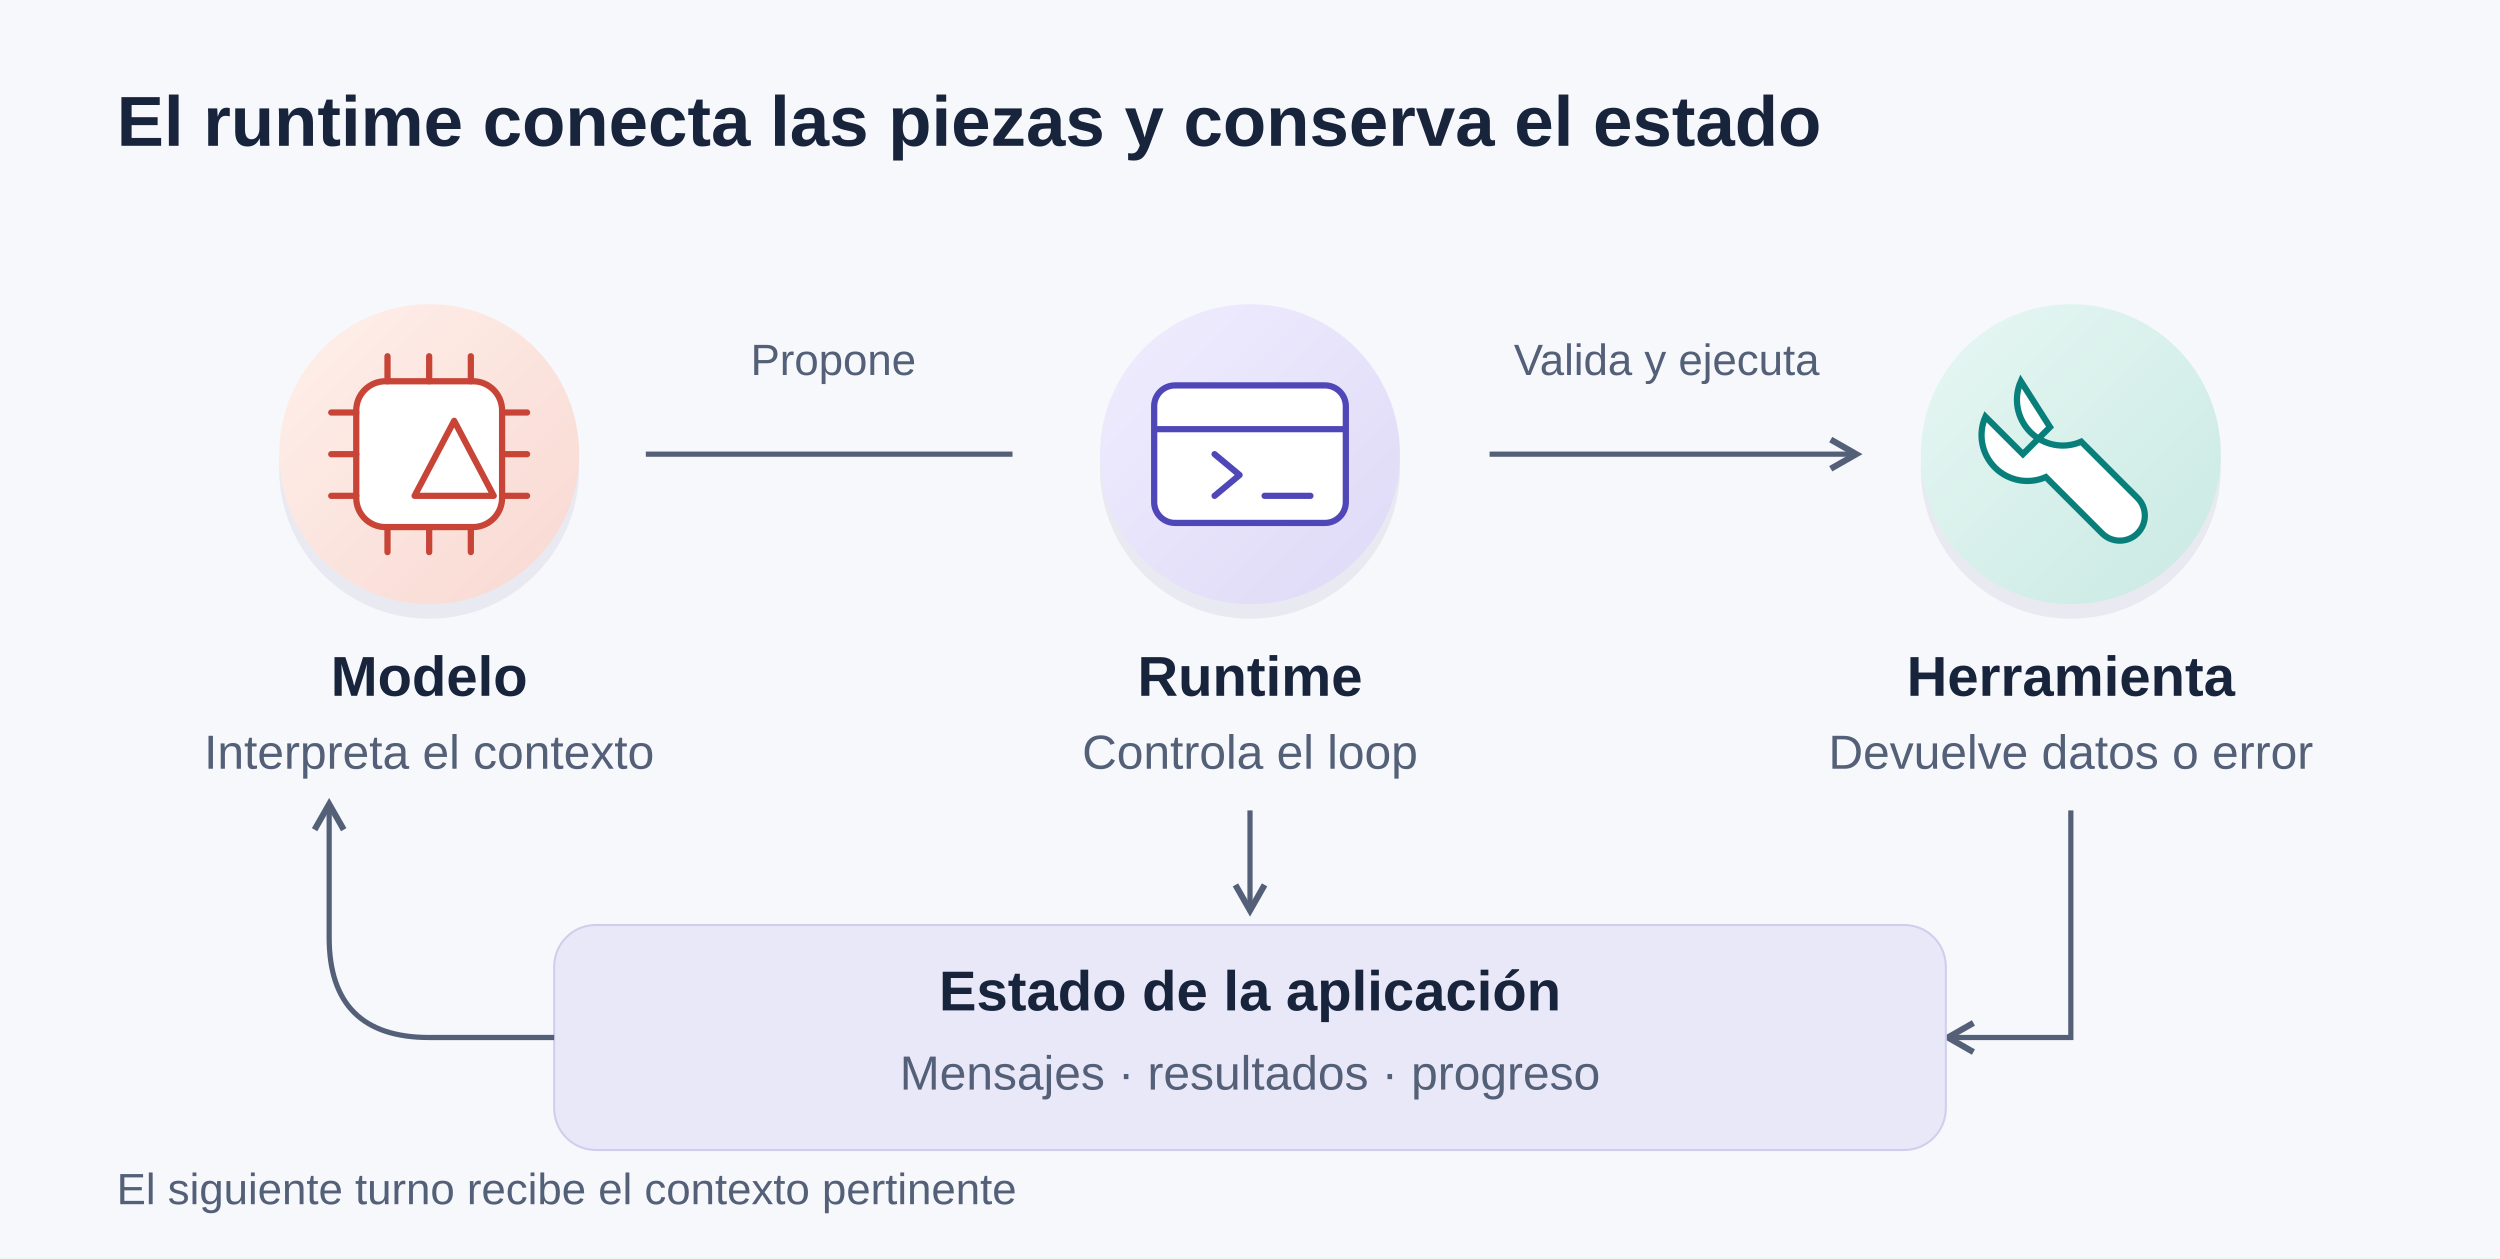
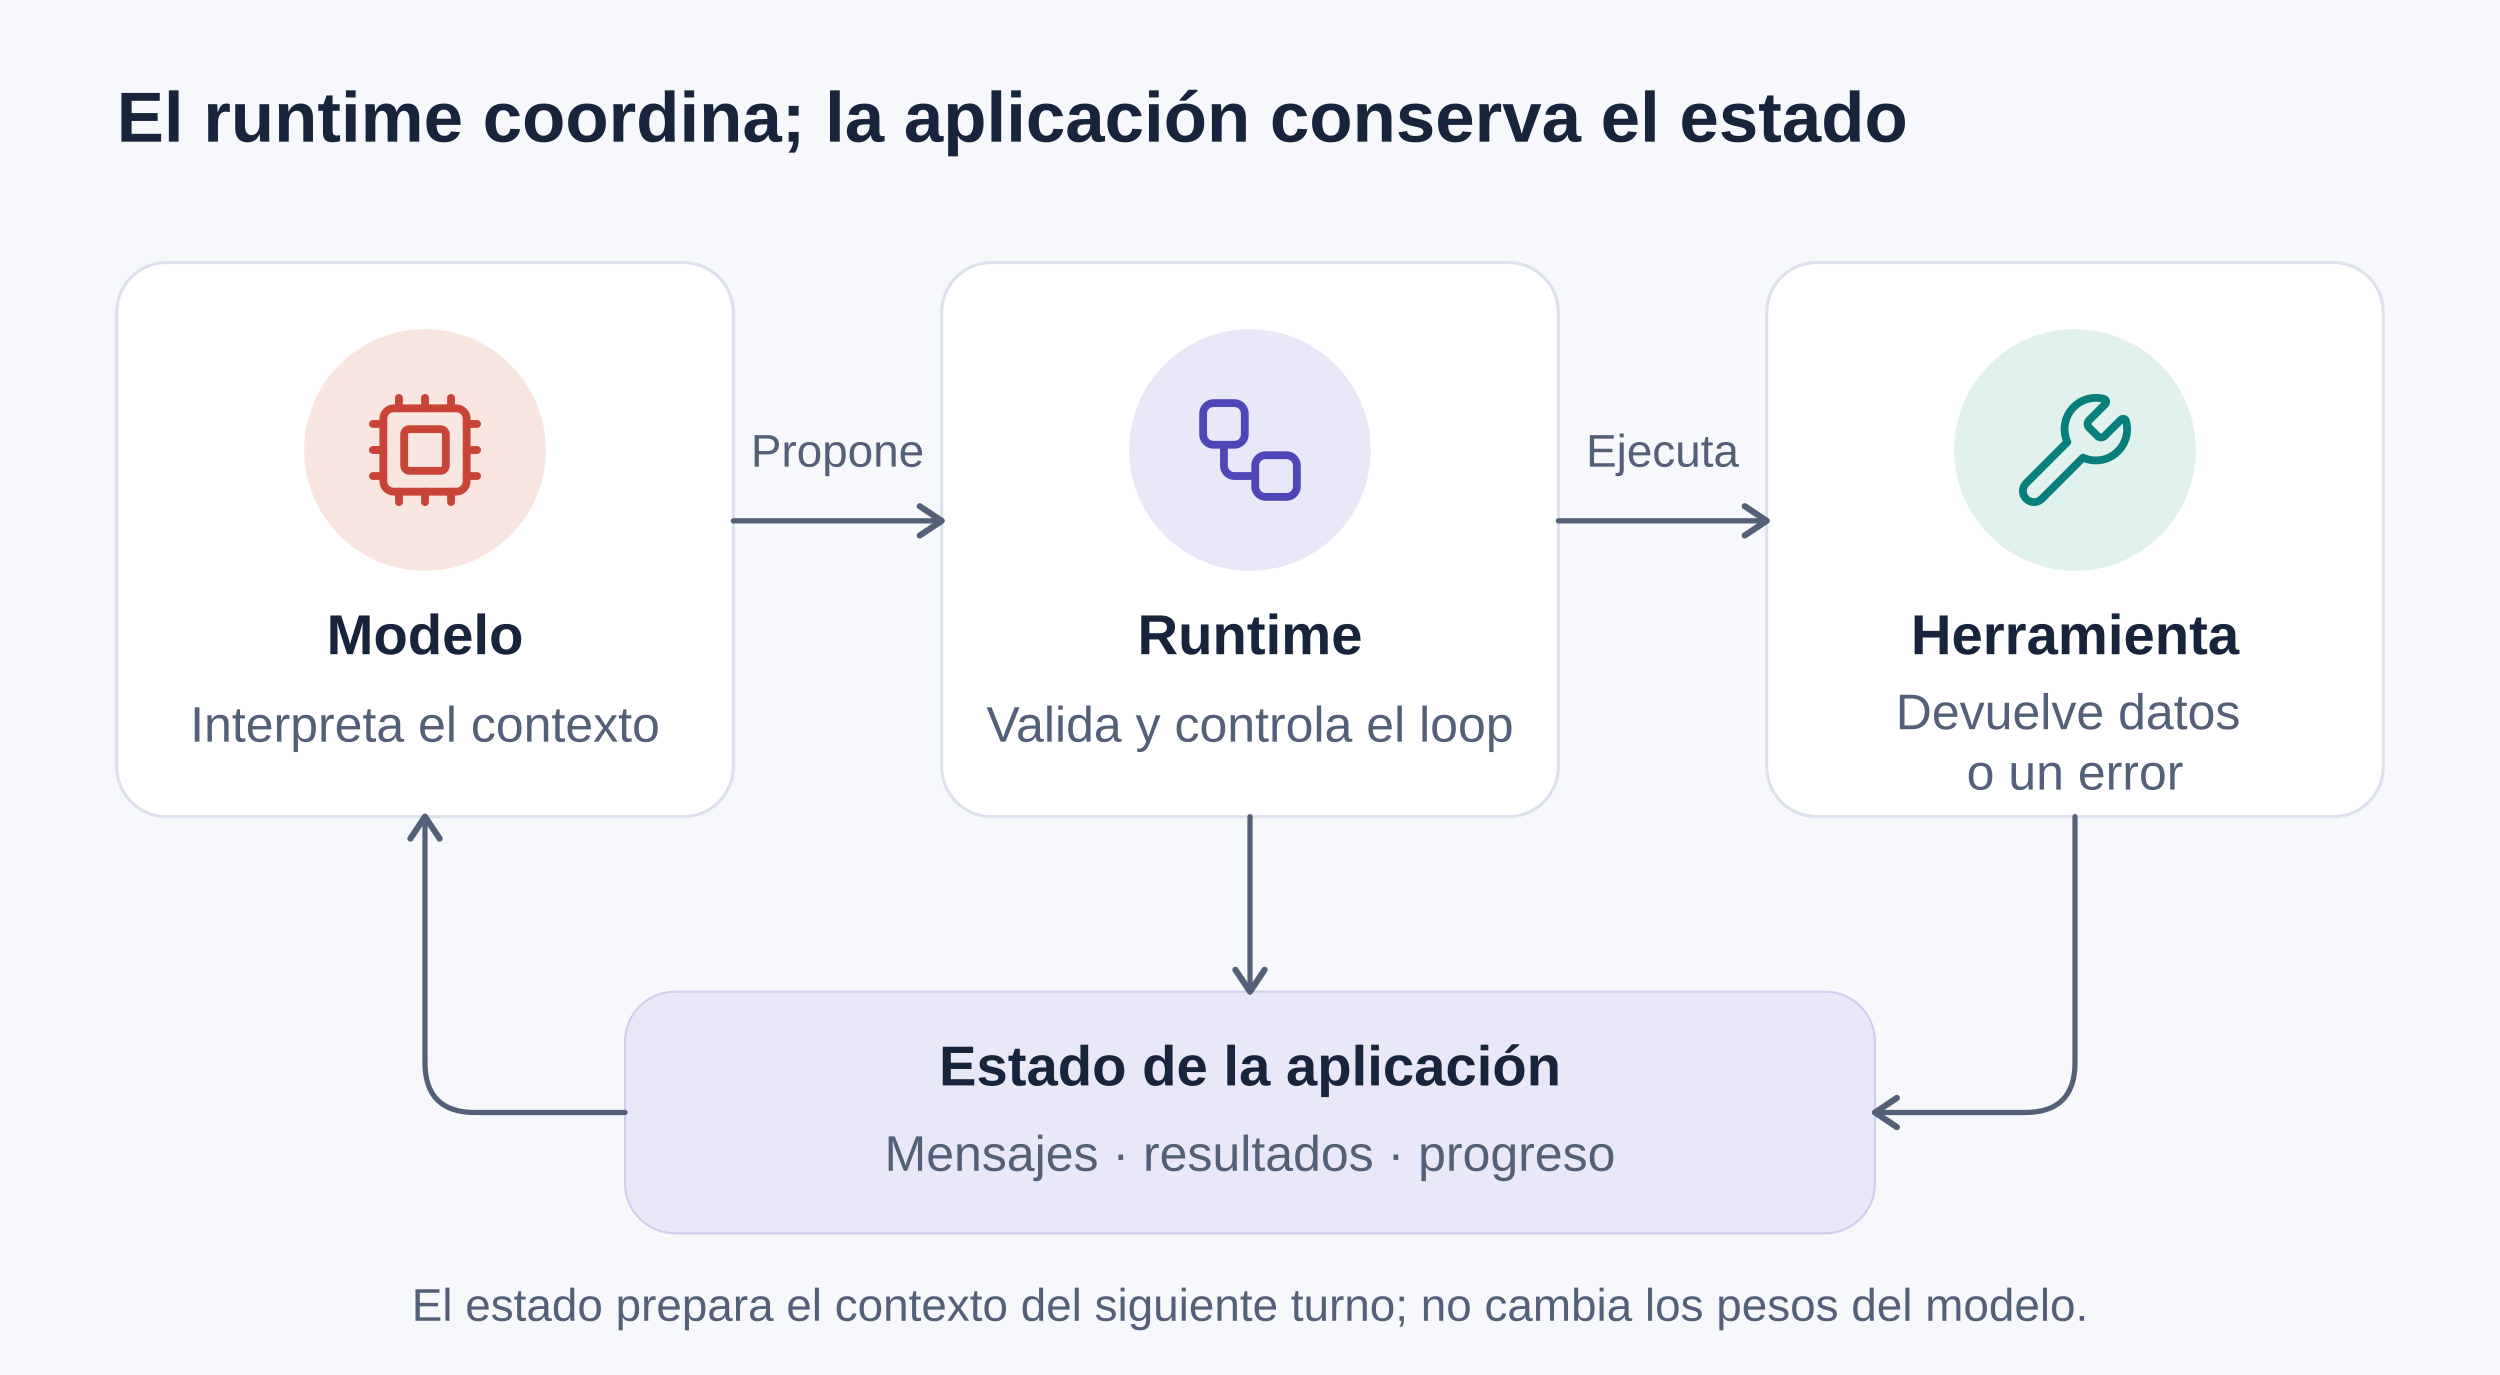
- <svg xmlns="http://www.w3.org/2000/svg" viewBox="0 0 1200 604" role="img" aria-labelledby="title description">
+ <svg xmlns="http://www.w3.org/2000/svg" viewBox="0 0 1200 660" role="img" aria-labelledby="title description">
  <defs>
-     <linearGradient id="coral" x2="1" y2="1">
-       <stop stop-color="#fff0eb" />
-       <stop offset="1" stop-color="#f8d8d1" />
-     </linearGradient>
-     <linearGradient id="indigo" x2="1" y2="1">
-       <stop stop-color="#f0edff" />
-       <stop offset="1" stop-color="#ded9f6" />
-     </linearGradient>
-     <linearGradient id="teal" x2="1" y2="1">
-       <stop stop-color="#e7f7f3" />
-       <stop offset="1" stop-color="#c9e9e3" />
-     </linearGradient>
    <marker id="arrow" viewBox="0 0 10 10" refX="8" refY="5" markerWidth="7" markerHeight="7" orient="auto">
-       <path d="m1 1 7 4-7 4" fill="none" stroke="#536078" stroke-width="1.7" />
+       <path d="m2 1 6 4-6 4" fill="none" stroke="#536078" stroke-width="1.7" stroke-linecap="round" stroke-linejoin="round" />
    </marker>
-     <style>text{font-family:'Segoe UI',Arial,sans-serif;fill:#17243b}.title{font-size:34px;font-weight:700}.label{font-size:27px;font-weight:700}.body{font-size:23px;fill:#536078}.small{font-size:21px;fill:#536078}.flow{fill:none;stroke:#536078;stroke-width:2.5;marker-end:url(#arrow)}.icon{fill:none;stroke-width:3;stroke-linecap:round;stroke-linejoin:round}.white{fill:#fff}</style>
+     <style>text{font-family:'Segoe UI',Arial,sans-serif;fill:#17243b}.title{font-size:34px;font-weight:700}.label{font-size:27px;font-weight:700}.body{font-size:24px;fill:#536078}.small{font-size:22px;fill:#536078}.flow{fill:none;stroke:#536078;stroke-width:2.5;stroke-linecap:round;stroke-linejoin:round;marker-end:url(#arrow)}.card{fill:#fff;stroke:#dce1ec;stroke-width:1.5}.white{fill:#fff}</style>
  </defs>
-   <rect width="1200" height="604" fill="#f7f8fc" />
-   <text x="56" y="70" class="title">El runtime conecta las piezas y conserva el estado</text>
-   <path d="M310 218h176M715 218h176" class="flow" />
-   <g transform="translate(206 218)">
-     <circle cy="7" r="72" fill="#e9eaf1" />
-     <circle r="72" fill="url(#coral)" />
-     <rect x="-35" y="-35" width="70" height="70" rx="14" fill="#fff" stroke="#c74436" stroke-width="3" />
-     <path d="M-20-47v12M0-47v12M20-47v12M-20 35v12M0 35v12M20 35v12M-47-20h12M-47 0h12M-47 20h12M35-20h12M35 0h12M35 20h12m-54 0 19-36 19 36Z" class="icon" stroke="#c74436" />
+   <rect width="1200" height="660" fill="#f7f8fc" />
+   <text x="56" y="68" class="title">El runtime coordina; la aplicación conserva el estado</text>
+   <g class="card">
+     <rect x="56" y="126" width="296" height="266" rx="24" />
+     <rect x="452" y="126" width="296" height="266" rx="24" />
+     <rect x="848" y="126" width="296" height="266" rx="24" />
  </g>
-   <g transform="translate(600 218)">
-     <circle cy="7" r="72" fill="#e9eaf1" />
-     <circle r="72" fill="url(#indigo)" />
-     <rect x="-46" y="-33" width="92" height="66" rx="10" fill="#fff" stroke="#4f46b8" stroke-width="3" />
-     <path d="M-45-12h90m-62 12 12 10-12 10m24 0h22" class="icon" stroke="#4f46b8" />
+   <g transform="translate(204 216)">
+     <circle r="58" fill="#fae6e1" />
+     <g transform="translate(-30 -30) scale(2.5)" fill="none" stroke="#c74436" stroke-width="1.5" stroke-linecap="round" stroke-linejoin="round">
+       <path d="M12 20v2M12 2v2M17 20v2M17 2v2M2 12h2M2 17h2M2 7h2M20 12h2M20 17h2M20 7h2M7 20v2M7 2v2" />
+       <rect x="4" y="4" width="16" height="16" rx="2" />
+       <rect x="8" y="8" width="8" height="8" rx="1" />
+     </g>
  </g>
-   <g transform="translate(994 218)">
-     <circle cy="7" r="72" fill="#e9eaf1" />
-     <circle r="72" fill="url(#teal)" />
-     <path d="M-24-35a22 22 0 0 0 29 29L32 21a12 12 0 0 1-17 17L-12 11a22 22 0 0 1-29-29l18 18 13-13Z" fill="#fff" stroke="#087f7a" stroke-width="3" />
+   <g transform="translate(600 216)">
+     <circle r="58" fill="#e9e8f8" />
+     <g transform="translate(-30 -30) scale(2.5)" fill="none" stroke="#4f46b8" stroke-width="1.5" stroke-linecap="round" stroke-linejoin="round">
+       <rect width="8" height="8" x="3" y="3" rx="2" />
+       <path d="M7 11v4a2 2 0 0 0 2 2h4" />
+       <rect width="8" height="8" x="13" y="13" rx="2" />
+     </g>
  </g>
-   <text x="400" y="180" text-anchor="middle" class="small">Propone</text>
-   <text x="800" y="180" text-anchor="middle" class="small">Valida y ejecuta</text>
+   <g transform="translate(996 216)">
+     <circle r="58" fill="#e1f2ee" />
+     <g transform="translate(-30 -30) scale(2.5)" fill="none" stroke="#087f7a" stroke-width="1.5" stroke-linecap="round" stroke-linejoin="round">
+       <path d="M14.7 6.3a1 1 0 0 0 0 1.4l1.6 1.6a1 1 0 0 0 1.4 0l3.106-3.105c.32-.322.863-.22.983.218a6 6 0 0 1-8.259 7.057l-7.91 7.91a1 1 0 0 1-2.999-3l7.91-7.91a6 6 0 0 1 7.057-8.259c.438.12.54.662.219.984z" />
+     </g>
+   </g>
+   <path d="M352 250H452" class="flow" />
+   <path d="M748 250H848" class="flow" />
+   <text x="402" y="224" text-anchor="middle" class="small">Propone</text>
+   <text x="798" y="224" text-anchor="middle" class="small">Ejecuta</text>
  <g text-anchor="middle">
-     <text x="206" y="334" class="label">Modelo</text>
-     <text x="600" y="334" class="label">Runtime</text>
-     <text x="994" y="334" class="label">Herramienta</text>
-     <text x="206" y="369" class="body">Interpreta el contexto</text>
-     <text x="600" y="369" class="body">Controla el loop</text>
-     <text x="994" y="369" class="body">Devuelve datos o error</text>
+     <text x="204" y="314" class="label">Modelo</text>
+     <text x="600" y="314" class="label">Runtime</text>
+     <text x="996" y="314" class="label">Herramienta</text>
+     <text x="204" y="356" class="body">Interpreta el contexto</text>
+     <text x="600" y="356" class="body">Valida y controla el loop</text>
+     <text x="996" y="350" class="body">
+       <tspan x="996">Devuelve datos</tspan>
+       <tspan x="996" dy="29">o un error</tspan>
+     </text>
  </g>
-   <path d="M600 389v48" class="flow" />
-   <path d="M994 389v109H935" class="flow" />
-   <rect x="266" y="444" width="668" height="108" rx="20" fill="#e9e8f8" stroke="#d2cdec" />
-   <text x="600" y="485" text-anchor="middle" class="label">Estado de la aplicación</text>
-   <text x="600" y="523" text-anchor="middle" class="body">Mensajes · resultados · progreso</text>
-   <path d="M266 498h-60q-48 0-48-48v-64" class="flow" />
-   <text x="56" y="578" class="small">El siguiente turno recibe el contexto pertinente</text>
+   <rect x="300" y="476" width="600" height="116" rx="24" fill="#e9e8f8" stroke="#d2cdec" />
+   <text x="600" y="521" text-anchor="middle" class="label">Estado de la aplicación</text>
+   <text x="600" y="562" text-anchor="middle" class="body">Mensajes · resultados · progreso</text>
+   <path d="M600 392V476" class="flow" />
+   <path d="M996 392V510Q996 534 972 534H900" class="flow" />
+   <path d="M300 534H228Q204 534 204 510V392" class="flow" />
+   <text x="600" y="634" text-anchor="middle" class="small">El estado prepara el contexto del siguiente turno; no cambia los pesos del modelo.</text>
</svg>
